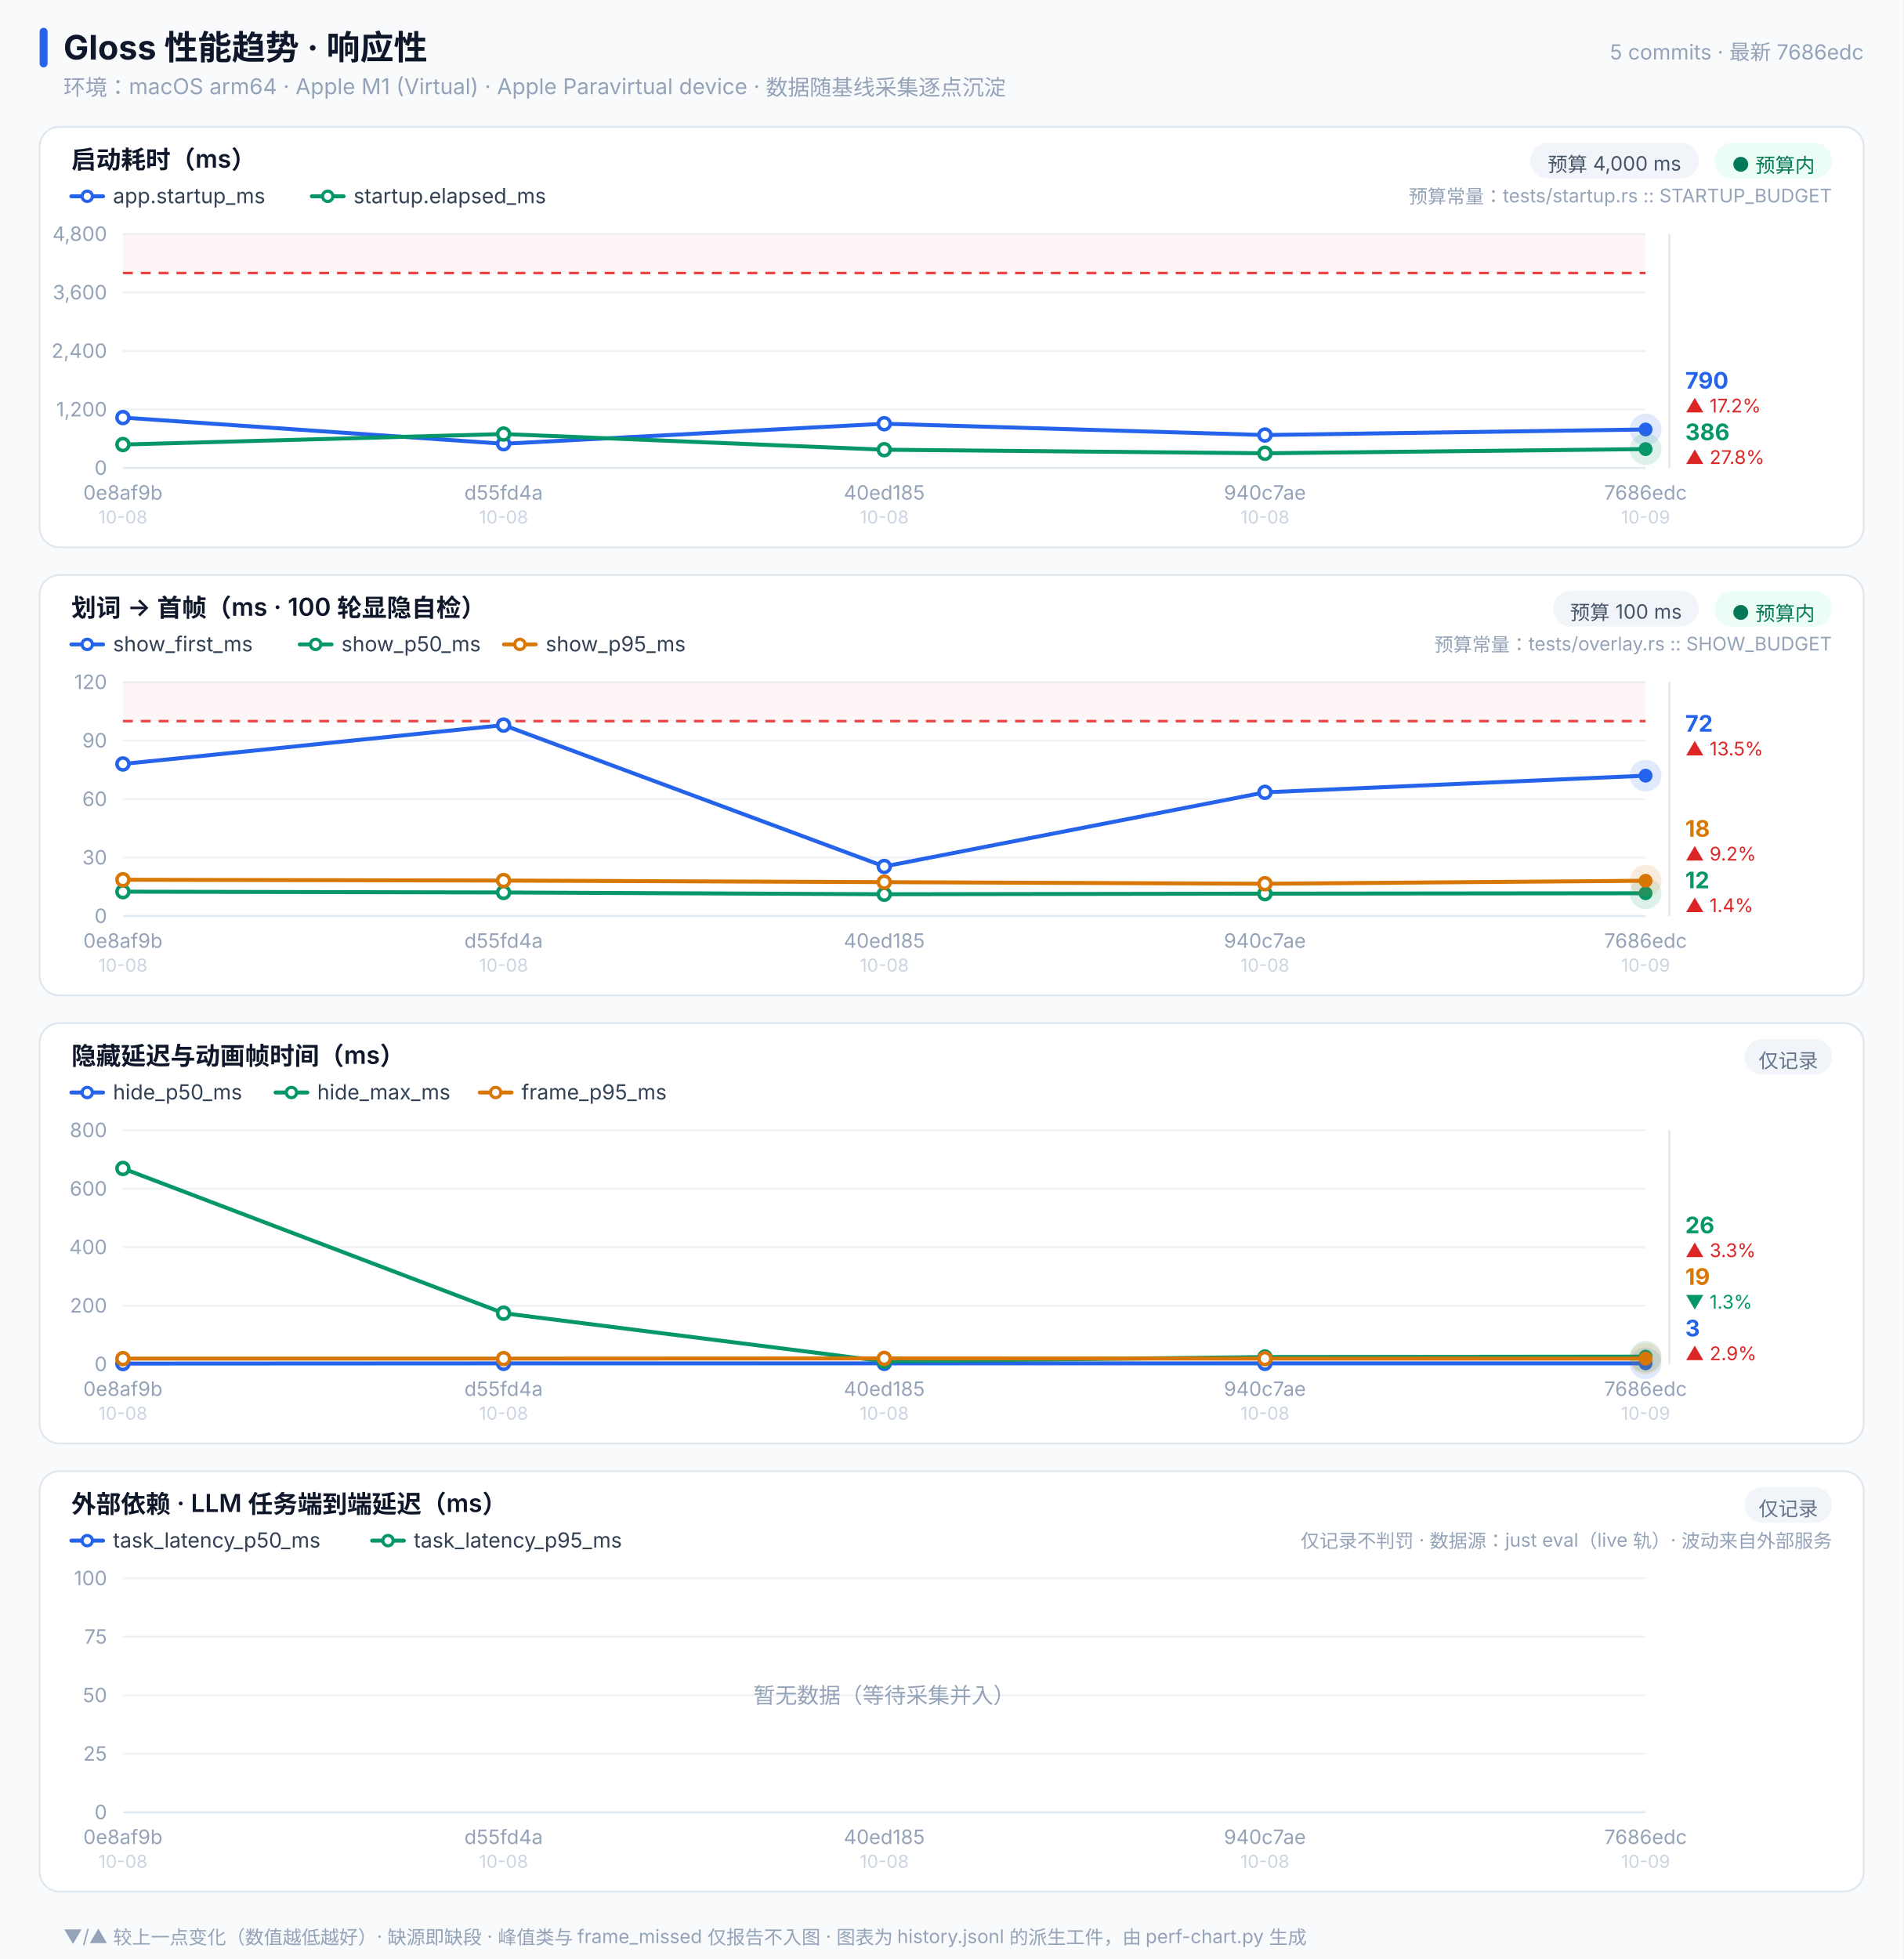
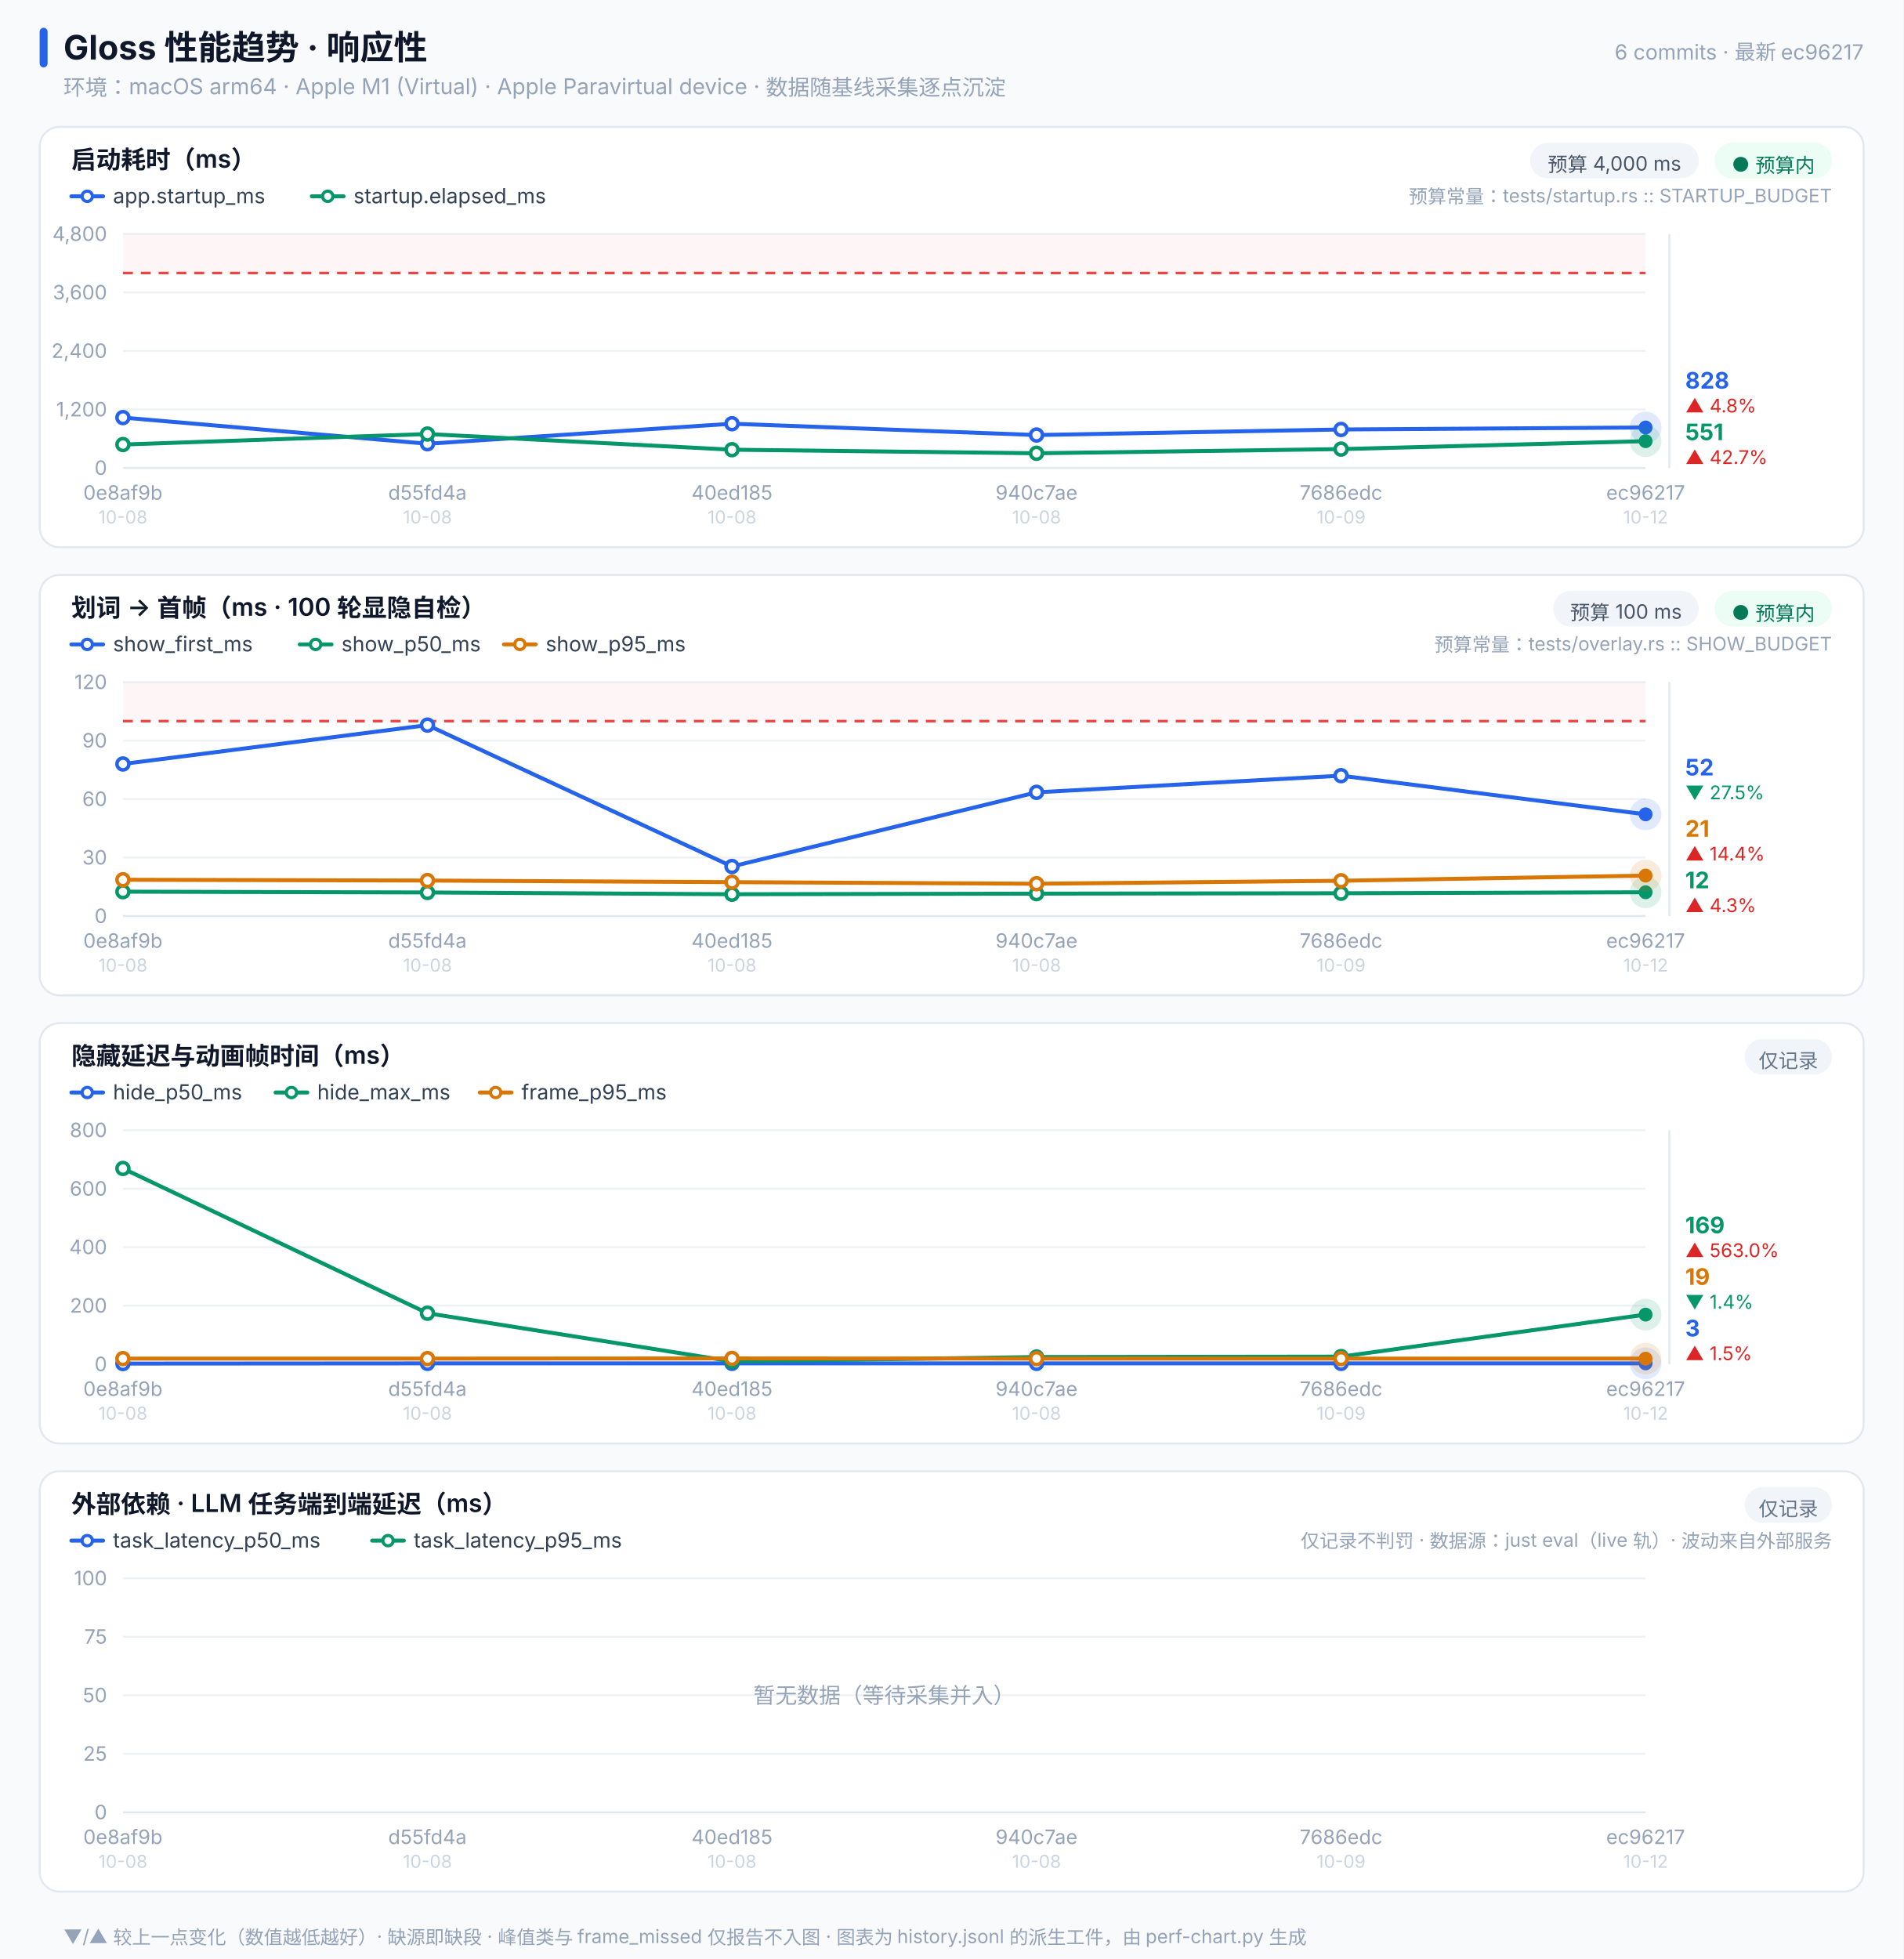
<svg xmlns="http://www.w3.org/2000/svg" width="960" height="988" viewBox="0 0 960 988" font-family="-apple-system,'PingFang SC','Helvetica Neue',sans-serif">
  <rect x="0.0" y="0.0" width="960.0" height="988" fill="#f8fafc" rx="0" />
  <rect x="20.0" y="14.0" width="4.0" height="20" fill="#2563eb" rx="2" />
  <text x="32.0" y="30.0" font-size="17" fill="#0f172a" font-weight="700" text-anchor="start">Gloss 性能趋势 · 响应性</text>
  <text x="32.0" y="48.0" font-size="11" fill="#94a3b8" font-weight="400" text-anchor="start">环境：macOS arm64 · Apple M1 (Virtual) · Apple Paravirtual device · 数据随基线采集逐点沉淀</text>
-   <text x="940.0" y="30.0" font-size="10.5" fill="#94a3b8" font-weight="400" text-anchor="end">5 commits · 最新 7686edc</text>
+   <text x="940.0" y="30.0" font-size="10.5" fill="#94a3b8" font-weight="400" text-anchor="end">6 commits · 最新 ec96217</text>
  <rect x="20.0" y="64.0" width="920.0" height="212" fill="#ffffff" rx="10" stroke="#e2e8f0" />
  <text x="36.0" y="85.0" font-size="12.5" fill="#0f172a" font-weight="600" text-anchor="start">启动耗时（ms）</text>
  <rect x="864.8" y="72.0" width="59.2" height="18" fill="#ecfdf5" rx="9" />
  <text x="894.4" y="86.5" font-size="10" fill="#047857" font-weight="400" text-anchor="middle">● 预算内</text>
  <rect x="771.8" y="72.0" width="85.0" height="18" fill="#f1f5f9" rx="9" />
  <text x="814.3" y="86.5" font-size="10" fill="#475569" font-weight="400" text-anchor="middle">预算 4,000 ms</text>
  <line x1="36.0" y1="99.0" x2="52.0" y2="99.0" stroke="#2563eb" stroke-width="2" stroke-linecap="round" />
  <circle cx="44.0" cy="99.0" r="2.6" fill="#ffffff" stroke="#2563eb" stroke-width="1.6" />
  <text x="57.0" y="102.5" font-size="10.5" fill="#334155" font-weight="400" text-anchor="start">app.startup_ms</text>
  <line x1="157.3" y1="99.0" x2="173.3" y2="99.0" stroke="#059669" stroke-width="2" stroke-linecap="round" />
  <circle cx="165.3" cy="99.0" r="2.6" fill="#ffffff" stroke="#059669" stroke-width="1.6" />
  <text x="178.3" y="102.5" font-size="10.5" fill="#334155" font-weight="400" text-anchor="start">startup.elapsed_ms</text>
  <text x="924.0" y="102.5" font-size="9.5" fill="#94a3b8" font-weight="400" text-anchor="end">预算常量：tests/startup.rs :: STARTUP_BUDGET</text>
  <line x1="62.0" y1="236.0" x2="830.0" y2="236.0" stroke="#e2e8f0" stroke-width="1" />
  <text x="54.0" y="239.5" font-size="10" fill="#94a3b8" font-weight="400" text-anchor="end">0</text>
  <line x1="62.0" y1="206.5" x2="830.0" y2="206.5" stroke="#eef2f6" stroke-width="1" />
  <text x="54.0" y="210.0" font-size="10" fill="#94a3b8" font-weight="400" text-anchor="end">1,200</text>
  <line x1="62.0" y1="177.0" x2="830.0" y2="177.0" stroke="#eef2f6" stroke-width="1" />
  <text x="54.0" y="180.5" font-size="10" fill="#94a3b8" font-weight="400" text-anchor="end">2,400</text>
  <line x1="62.0" y1="147.5" x2="830.0" y2="147.5" stroke="#eef2f6" stroke-width="1" />
  <text x="54.0" y="151.0" font-size="10" fill="#94a3b8" font-weight="400" text-anchor="end">3,600</text>
  <line x1="62.0" y1="118.0" x2="830.0" y2="118.0" stroke="#eef2f6" stroke-width="1" />
  <text x="54.0" y="121.5" font-size="10" fill="#94a3b8" font-weight="400" text-anchor="end">4,800</text>
  <rect x="62.0" y="118.0" width="768.0" height="19.7" fill="#ef4444" fill-opacity="0.05" rx="0" />
  <line x1="62.0" y1="137.7" x2="830.0" y2="137.7" stroke="#ef4444" stroke-width="1.3" stroke-dasharray="5 4" />
-   <polyline points="62.0,210.6 254.0,223.8 446.0,213.7 638.0,219.4 830.0,216.6" fill="none" stroke="#2563eb" stroke-width="2" stroke-linejoin="round" stroke-linecap="round" />
+   <polyline points="62.0,210.6 215.6,223.8 369.2,213.7 522.8,219.4 676.4,216.6 830.0,215.6" fill="none" stroke="#2563eb" stroke-width="2" stroke-linejoin="round" stroke-linecap="round" />
  <circle cx="62.0" cy="210.6" r="3" fill="#ffffff" stroke="#2563eb" stroke-width="1.8" />
-   <circle cx="254.0" cy="223.8" r="3" fill="#ffffff" stroke="#2563eb" stroke-width="1.8" />
-   <circle cx="446.0" cy="213.7" r="3" fill="#ffffff" stroke="#2563eb" stroke-width="1.8" />
-   <circle cx="638.0" cy="219.4" r="3" fill="#ffffff" stroke="#2563eb" stroke-width="1.8" />
-   <circle cx="830.0" cy="216.6" r="8" fill="#2563eb" opacity="0.14" />
-   <circle cx="830.0" cy="216.6" r="3.5" fill="#2563eb" />
-   <polyline points="62.0,224.2 254.0,218.9 446.0,226.8 638.0,228.6 830.0,226.5" fill="none" stroke="#059669" stroke-width="2" stroke-linejoin="round" stroke-linecap="round" />
+   <circle cx="215.6" cy="223.8" r="3" fill="#ffffff" stroke="#2563eb" stroke-width="1.8" />
+   <circle cx="369.2" cy="213.7" r="3" fill="#ffffff" stroke="#2563eb" stroke-width="1.8" />
+   <circle cx="522.8" cy="219.4" r="3" fill="#ffffff" stroke="#2563eb" stroke-width="1.8" />
+   <circle cx="676.4" cy="216.6" r="3" fill="#ffffff" stroke="#2563eb" stroke-width="1.8" />
+   <circle cx="830.0" cy="215.6" r="8" fill="#2563eb" opacity="0.14" />
+   <circle cx="830.0" cy="215.6" r="3.5" fill="#2563eb" />
+   <polyline points="62.0,224.2 215.6,218.9 369.2,226.8 522.8,228.6 676.4,226.5 830.0,222.5" fill="none" stroke="#059669" stroke-width="2" stroke-linejoin="round" stroke-linecap="round" />
  <circle cx="62.0" cy="224.2" r="3" fill="#ffffff" stroke="#059669" stroke-width="1.8" />
-   <circle cx="254.0" cy="218.9" r="3" fill="#ffffff" stroke="#059669" stroke-width="1.8" />
-   <circle cx="446.0" cy="226.8" r="3" fill="#ffffff" stroke="#059669" stroke-width="1.8" />
-   <circle cx="638.0" cy="228.6" r="3" fill="#ffffff" stroke="#059669" stroke-width="1.8" />
-   <circle cx="830.0" cy="226.5" r="8" fill="#059669" opacity="0.14" />
-   <circle cx="830.0" cy="226.5" r="3.5" fill="#059669" />
+   <circle cx="215.6" cy="218.9" r="3" fill="#ffffff" stroke="#059669" stroke-width="1.8" />
+   <circle cx="369.2" cy="226.8" r="3" fill="#ffffff" stroke="#059669" stroke-width="1.8" />
+   <circle cx="522.8" cy="228.6" r="3" fill="#ffffff" stroke="#059669" stroke-width="1.8" />
+   <circle cx="676.4" cy="226.5" r="3" fill="#ffffff" stroke="#059669" stroke-width="1.8" />
+   <circle cx="830.0" cy="222.5" r="8" fill="#059669" opacity="0.14" />
+   <circle cx="830.0" cy="222.5" r="3.5" fill="#059669" />
  <line x1="842.0" y1="118.0" x2="842.0" y2="236.0" stroke="#e2e8f0" stroke-width="1" />
-   <text x="850.0" y="196.0" font-size="11.5" fill="#2563eb" font-weight="700" text-anchor="start">790</text>
-   <text x="850.0" y="208.0" font-size="9.5" fill="#dc2626" font-weight="400" text-anchor="start">▲ 17.2%</text>
-   <text x="850.0" y="222.0" font-size="11.5" fill="#059669" font-weight="700" text-anchor="start">386</text>
-   <text x="850.0" y="234.0" font-size="9.5" fill="#dc2626" font-weight="400" text-anchor="start">▲ 27.8%</text>
+   <text x="850.0" y="196.0" font-size="11.5" fill="#2563eb" font-weight="700" text-anchor="start">828</text>
+   <text x="850.0" y="208.0" font-size="9.5" fill="#dc2626" font-weight="400" text-anchor="start">▲ 4.8%</text>
+   <text x="850.0" y="222.0" font-size="11.5" fill="#059669" font-weight="700" text-anchor="start">551</text>
+   <text x="850.0" y="234.0" font-size="9.5" fill="#dc2626" font-weight="400" text-anchor="start">▲ 42.7%</text>
  <text x="62.0" y="252.0" font-size="10" fill="#94a3b8" font-weight="400" text-anchor="middle">0e8af9b</text>
  <text x="62.0" y="264.0" font-size="9" fill="#cbd5e1" font-weight="400" text-anchor="middle">10-08</text>
-   <text x="254.0" y="252.0" font-size="10" fill="#94a3b8" font-weight="400" text-anchor="middle">d55fd4a</text>
-   <text x="254.0" y="264.0" font-size="9" fill="#cbd5e1" font-weight="400" text-anchor="middle">10-08</text>
-   <text x="446.0" y="252.0" font-size="10" fill="#94a3b8" font-weight="400" text-anchor="middle">40ed185</text>
-   <text x="446.0" y="264.0" font-size="9" fill="#cbd5e1" font-weight="400" text-anchor="middle">10-08</text>
-   <text x="638.0" y="252.0" font-size="10" fill="#94a3b8" font-weight="400" text-anchor="middle">940c7ae</text>
-   <text x="638.0" y="264.0" font-size="9" fill="#cbd5e1" font-weight="400" text-anchor="middle">10-08</text>
-   <text x="830.0" y="252.0" font-size="10" fill="#94a3b8" font-weight="400" text-anchor="middle">7686edc</text>
-   <text x="830.0" y="264.0" font-size="9" fill="#cbd5e1" font-weight="400" text-anchor="middle">10-09</text>
+   <text x="215.6" y="252.0" font-size="10" fill="#94a3b8" font-weight="400" text-anchor="middle">d55fd4a</text>
+   <text x="215.6" y="264.0" font-size="9" fill="#cbd5e1" font-weight="400" text-anchor="middle">10-08</text>
+   <text x="369.2" y="252.0" font-size="10" fill="#94a3b8" font-weight="400" text-anchor="middle">40ed185</text>
+   <text x="369.2" y="264.0" font-size="9" fill="#cbd5e1" font-weight="400" text-anchor="middle">10-08</text>
+   <text x="522.8" y="252.0" font-size="10" fill="#94a3b8" font-weight="400" text-anchor="middle">940c7ae</text>
+   <text x="522.8" y="264.0" font-size="9" fill="#cbd5e1" font-weight="400" text-anchor="middle">10-08</text>
+   <text x="676.4" y="252.0" font-size="10" fill="#94a3b8" font-weight="400" text-anchor="middle">7686edc</text>
+   <text x="676.4" y="264.0" font-size="9" fill="#cbd5e1" font-weight="400" text-anchor="middle">10-09</text>
+   <text x="830.0" y="252.0" font-size="10" fill="#94a3b8" font-weight="400" text-anchor="middle">ec96217</text>
+   <text x="830.0" y="264.0" font-size="9" fill="#cbd5e1" font-weight="400" text-anchor="middle">10-12</text>
  <rect x="20.0" y="290.0" width="920.0" height="212" fill="#ffffff" rx="10" stroke="#e2e8f0" />
  <text x="36.0" y="311.0" font-size="12.5" fill="#0f172a" font-weight="600" text-anchor="start">划词 → 首帧（ms · 100 轮显隐自检）</text>
  <rect x="864.8" y="298.0" width="59.2" height="18" fill="#ecfdf5" rx="9" />
  <text x="894.4" y="312.5" font-size="10" fill="#047857" font-weight="400" text-anchor="middle">● 预算内</text>
  <rect x="783.4" y="298.0" width="73.4" height="18" fill="#f1f5f9" rx="9" />
  <text x="820.1" y="312.5" font-size="10" fill="#475569" font-weight="400" text-anchor="middle">预算 100 ms</text>
  <line x1="36.0" y1="325.0" x2="52.0" y2="325.0" stroke="#2563eb" stroke-width="2" stroke-linecap="round" />
  <circle cx="44.0" cy="325.0" r="2.6" fill="#ffffff" stroke="#2563eb" stroke-width="1.6" />
  <text x="57.0" y="328.5" font-size="10.5" fill="#334155" font-weight="400" text-anchor="start">show_first_ms</text>
  <line x1="151.2" y1="325.0" x2="167.2" y2="325.0" stroke="#059669" stroke-width="2" stroke-linecap="round" />
  <circle cx="159.2" cy="325.0" r="2.6" fill="#ffffff" stroke="#059669" stroke-width="1.6" />
  <text x="172.2" y="328.5" font-size="10.5" fill="#334155" font-weight="400" text-anchor="start">show_p50_ms</text>
  <line x1="254.2" y1="325.0" x2="270.2" y2="325.0" stroke="#d97706" stroke-width="2" stroke-linecap="round" />
  <circle cx="262.2" cy="325.0" r="2.6" fill="#ffffff" stroke="#d97706" stroke-width="1.6" />
  <text x="275.2" y="328.5" font-size="10.5" fill="#334155" font-weight="400" text-anchor="start">show_p95_ms</text>
  <text x="924.0" y="328.5" font-size="9.5" fill="#94a3b8" font-weight="400" text-anchor="end">预算常量：tests/overlay.rs :: SHOW_BUDGET</text>
  <line x1="62.0" y1="462.0" x2="830.0" y2="462.0" stroke="#e2e8f0" stroke-width="1" />
  <text x="54.0" y="465.5" font-size="10" fill="#94a3b8" font-weight="400" text-anchor="end">0</text>
  <line x1="62.0" y1="432.5" x2="830.0" y2="432.5" stroke="#eef2f6" stroke-width="1" />
  <text x="54.0" y="436.0" font-size="10" fill="#94a3b8" font-weight="400" text-anchor="end">30</text>
  <line x1="62.0" y1="403.0" x2="830.0" y2="403.0" stroke="#eef2f6" stroke-width="1" />
  <text x="54.0" y="406.5" font-size="10" fill="#94a3b8" font-weight="400" text-anchor="end">60</text>
  <line x1="62.0" y1="373.5" x2="830.0" y2="373.5" stroke="#eef2f6" stroke-width="1" />
  <text x="54.0" y="377.0" font-size="10" fill="#94a3b8" font-weight="400" text-anchor="end">90</text>
  <line x1="62.0" y1="344.0" x2="830.0" y2="344.0" stroke="#eef2f6" stroke-width="1" />
  <text x="54.0" y="347.5" font-size="10" fill="#94a3b8" font-weight="400" text-anchor="end">120</text>
  <rect x="62.0" y="344.0" width="768.0" height="19.7" fill="#ef4444" fill-opacity="0.05" rx="0" />
  <line x1="62.0" y1="363.7" x2="830.0" y2="363.7" stroke="#ef4444" stroke-width="1.3" stroke-dasharray="5 4" />
-   <polyline points="62.0,385.3 254.0,365.7 446.0,437.0 638.0,399.6 830.0,391.2" fill="none" stroke="#2563eb" stroke-width="2" stroke-linejoin="round" stroke-linecap="round" />
+   <polyline points="62.0,385.3 215.6,365.7 369.2,437.0 522.8,399.6 676.4,391.2 830.0,410.7" fill="none" stroke="#2563eb" stroke-width="2" stroke-linejoin="round" stroke-linecap="round" />
  <circle cx="62.0" cy="385.3" r="3" fill="#ffffff" stroke="#2563eb" stroke-width="1.8" />
-   <circle cx="254.0" cy="365.7" r="3" fill="#ffffff" stroke="#2563eb" stroke-width="1.8" />
-   <circle cx="446.0" cy="437.0" r="3" fill="#ffffff" stroke="#2563eb" stroke-width="1.8" />
-   <circle cx="638.0" cy="399.6" r="3" fill="#ffffff" stroke="#2563eb" stroke-width="1.8" />
-   <circle cx="830.0" cy="391.2" r="8" fill="#2563eb" opacity="0.14" />
-   <circle cx="830.0" cy="391.2" r="3.5" fill="#2563eb" />
-   <polyline points="62.0,449.7 254.0,450.1 446.0,451.0 638.0,450.7 830.0,450.5" fill="none" stroke="#059669" stroke-width="2" stroke-linejoin="round" stroke-linecap="round" />
+   <circle cx="215.6" cy="365.7" r="3" fill="#ffffff" stroke="#2563eb" stroke-width="1.8" />
+   <circle cx="369.2" cy="437.0" r="3" fill="#ffffff" stroke="#2563eb" stroke-width="1.8" />
+   <circle cx="522.8" cy="399.6" r="3" fill="#ffffff" stroke="#2563eb" stroke-width="1.8" />
+   <circle cx="676.4" cy="391.2" r="3" fill="#ffffff" stroke="#2563eb" stroke-width="1.8" />
+   <circle cx="830.0" cy="410.7" r="8" fill="#2563eb" opacity="0.14" />
+   <circle cx="830.0" cy="410.7" r="3.5" fill="#2563eb" />
+   <polyline points="62.0,449.7 215.6,450.1 369.2,451.0 522.8,450.7 676.4,450.5 830.0,450.0" fill="none" stroke="#059669" stroke-width="2" stroke-linejoin="round" stroke-linecap="round" />
  <circle cx="62.0" cy="449.7" r="3" fill="#ffffff" stroke="#059669" stroke-width="1.8" />
-   <circle cx="254.0" cy="450.1" r="3" fill="#ffffff" stroke="#059669" stroke-width="1.8" />
-   <circle cx="446.0" cy="451.0" r="3" fill="#ffffff" stroke="#059669" stroke-width="1.8" />
-   <circle cx="638.0" cy="450.7" r="3" fill="#ffffff" stroke="#059669" stroke-width="1.8" />
-   <circle cx="830.0" cy="450.5" r="8" fill="#059669" opacity="0.14" />
-   <circle cx="830.0" cy="450.5" r="3.5" fill="#059669" />
-   <polyline points="62.0,443.7 254.0,444.1 446.0,444.9 638.0,445.7 830.0,444.2" fill="none" stroke="#d97706" stroke-width="2" stroke-linejoin="round" stroke-linecap="round" />
+   <circle cx="215.6" cy="450.1" r="3" fill="#ffffff" stroke="#059669" stroke-width="1.8" />
+   <circle cx="369.2" cy="451.0" r="3" fill="#ffffff" stroke="#059669" stroke-width="1.8" />
+   <circle cx="522.8" cy="450.7" r="3" fill="#ffffff" stroke="#059669" stroke-width="1.8" />
+   <circle cx="676.4" cy="450.5" r="3" fill="#ffffff" stroke="#059669" stroke-width="1.8" />
+   <circle cx="830.0" cy="450.0" r="8" fill="#059669" opacity="0.14" />
+   <circle cx="830.0" cy="450.0" r="3.5" fill="#059669" />
+   <polyline points="62.0,443.7 215.6,444.1 369.2,444.9 522.8,445.7 676.4,444.2 830.0,441.6" fill="none" stroke="#d97706" stroke-width="2" stroke-linejoin="round" stroke-linecap="round" />
  <circle cx="62.0" cy="443.7" r="3" fill="#ffffff" stroke="#d97706" stroke-width="1.8" />
-   <circle cx="254.0" cy="444.1" r="3" fill="#ffffff" stroke="#d97706" stroke-width="1.8" />
-   <circle cx="446.0" cy="444.9" r="3" fill="#ffffff" stroke="#d97706" stroke-width="1.8" />
-   <circle cx="638.0" cy="445.7" r="3" fill="#ffffff" stroke="#d97706" stroke-width="1.8" />
-   <circle cx="830.0" cy="444.2" r="8" fill="#d97706" opacity="0.14" />
-   <circle cx="830.0" cy="444.2" r="3.5" fill="#d97706" />
+   <circle cx="215.6" cy="444.1" r="3" fill="#ffffff" stroke="#d97706" stroke-width="1.8" />
+   <circle cx="369.2" cy="444.9" r="3" fill="#ffffff" stroke="#d97706" stroke-width="1.8" />
+   <circle cx="522.8" cy="445.7" r="3" fill="#ffffff" stroke="#d97706" stroke-width="1.8" />
+   <circle cx="676.4" cy="444.2" r="3" fill="#ffffff" stroke="#d97706" stroke-width="1.8" />
+   <circle cx="830.0" cy="441.6" r="8" fill="#d97706" opacity="0.14" />
+   <circle cx="830.0" cy="441.6" r="3.5" fill="#d97706" />
  <line x1="842.0" y1="344.0" x2="842.0" y2="462.0" stroke="#e2e8f0" stroke-width="1" />
-   <text x="850.0" y="369.0" font-size="11.5" fill="#2563eb" font-weight="700" text-anchor="start">72</text>
-   <text x="850.0" y="381.0" font-size="9.5" fill="#dc2626" font-weight="400" text-anchor="start">▲ 13.5%</text>
-   <text x="850.0" y="422.0" font-size="11.5" fill="#d97706" font-weight="700" text-anchor="start">18</text>
-   <text x="850.0" y="434.0" font-size="9.5" fill="#dc2626" font-weight="400" text-anchor="start">▲ 9.2%</text>
+   <text x="850.0" y="391.1" font-size="11.5" fill="#2563eb" font-weight="700" text-anchor="start">52</text>
+   <text x="850.0" y="403.1" font-size="9.5" fill="#059669" font-weight="400" text-anchor="start">▼ 27.5%</text>
+   <text x="850.0" y="422.0" font-size="11.5" fill="#d97706" font-weight="700" text-anchor="start">21</text>
+   <text x="850.0" y="434.0" font-size="9.5" fill="#dc2626" font-weight="400" text-anchor="start">▲ 14.4%</text>
  <text x="850.0" y="448.0" font-size="11.5" fill="#059669" font-weight="700" text-anchor="start">12</text>
-   <text x="850.0" y="460.0" font-size="9.5" fill="#dc2626" font-weight="400" text-anchor="start">▲ 1.4%</text>
+   <text x="850.0" y="460.0" font-size="9.5" fill="#dc2626" font-weight="400" text-anchor="start">▲ 4.3%</text>
  <text x="62.0" y="478.0" font-size="10" fill="#94a3b8" font-weight="400" text-anchor="middle">0e8af9b</text>
  <text x="62.0" y="490.0" font-size="9" fill="#cbd5e1" font-weight="400" text-anchor="middle">10-08</text>
-   <text x="254.0" y="478.0" font-size="10" fill="#94a3b8" font-weight="400" text-anchor="middle">d55fd4a</text>
-   <text x="254.0" y="490.0" font-size="9" fill="#cbd5e1" font-weight="400" text-anchor="middle">10-08</text>
-   <text x="446.0" y="478.0" font-size="10" fill="#94a3b8" font-weight="400" text-anchor="middle">40ed185</text>
-   <text x="446.0" y="490.0" font-size="9" fill="#cbd5e1" font-weight="400" text-anchor="middle">10-08</text>
-   <text x="638.0" y="478.0" font-size="10" fill="#94a3b8" font-weight="400" text-anchor="middle">940c7ae</text>
-   <text x="638.0" y="490.0" font-size="9" fill="#cbd5e1" font-weight="400" text-anchor="middle">10-08</text>
-   <text x="830.0" y="478.0" font-size="10" fill="#94a3b8" font-weight="400" text-anchor="middle">7686edc</text>
-   <text x="830.0" y="490.0" font-size="9" fill="#cbd5e1" font-weight="400" text-anchor="middle">10-09</text>
+   <text x="215.6" y="478.0" font-size="10" fill="#94a3b8" font-weight="400" text-anchor="middle">d55fd4a</text>
+   <text x="215.6" y="490.0" font-size="9" fill="#cbd5e1" font-weight="400" text-anchor="middle">10-08</text>
+   <text x="369.2" y="478.0" font-size="10" fill="#94a3b8" font-weight="400" text-anchor="middle">40ed185</text>
+   <text x="369.2" y="490.0" font-size="9" fill="#cbd5e1" font-weight="400" text-anchor="middle">10-08</text>
+   <text x="522.8" y="478.0" font-size="10" fill="#94a3b8" font-weight="400" text-anchor="middle">940c7ae</text>
+   <text x="522.8" y="490.0" font-size="9" fill="#cbd5e1" font-weight="400" text-anchor="middle">10-08</text>
+   <text x="676.4" y="478.0" font-size="10" fill="#94a3b8" font-weight="400" text-anchor="middle">7686edc</text>
+   <text x="676.4" y="490.0" font-size="9" fill="#cbd5e1" font-weight="400" text-anchor="middle">10-09</text>
+   <text x="830.0" y="478.0" font-size="10" fill="#94a3b8" font-weight="400" text-anchor="middle">ec96217</text>
+   <text x="830.0" y="490.0" font-size="9" fill="#cbd5e1" font-weight="400" text-anchor="middle">10-12</text>
  <rect x="20.0" y="516.0" width="920.0" height="212" fill="#ffffff" rx="10" stroke="#e2e8f0" />
  <text x="36.0" y="537.0" font-size="12.5" fill="#0f172a" font-weight="600" text-anchor="start">隐藏延迟与动画帧时间（ms）</text>
  <rect x="880.0" y="524.0" width="44.0" height="18" fill="#f1f5f9" rx="9" />
  <text x="902.0" y="538.5" font-size="10" fill="#64748b" font-weight="400" text-anchor="middle">仅记录</text>
  <line x1="36.0" y1="551.0" x2="52.0" y2="551.0" stroke="#2563eb" stroke-width="2" stroke-linecap="round" />
  <circle cx="44.0" cy="551.0" r="2.6" fill="#ffffff" stroke="#2563eb" stroke-width="1.6" />
  <text x="57.0" y="554.5" font-size="10.5" fill="#334155" font-weight="400" text-anchor="start">hide_p50_ms</text>
  <line x1="139.0" y1="551.0" x2="155.0" y2="551.0" stroke="#059669" stroke-width="2" stroke-linecap="round" />
  <circle cx="147.0" cy="551.0" r="2.6" fill="#ffffff" stroke="#059669" stroke-width="1.6" />
  <text x="160.0" y="554.5" font-size="10.5" fill="#334155" font-weight="400" text-anchor="start">hide_max_ms</text>
  <line x1="242.0" y1="551.0" x2="258.0" y2="551.0" stroke="#d97706" stroke-width="2" stroke-linecap="round" />
  <circle cx="250.0" cy="551.0" r="2.6" fill="#ffffff" stroke="#d97706" stroke-width="1.6" />
  <text x="263.0" y="554.5" font-size="10.5" fill="#334155" font-weight="400" text-anchor="start">frame_p95_ms</text>
  <line x1="62.0" y1="688.0" x2="830.0" y2="688.0" stroke="#e2e8f0" stroke-width="1" />
  <text x="54.0" y="691.5" font-size="10" fill="#94a3b8" font-weight="400" text-anchor="end">0</text>
  <line x1="62.0" y1="658.5" x2="830.0" y2="658.5" stroke="#eef2f6" stroke-width="1" />
  <text x="54.0" y="662.0" font-size="10" fill="#94a3b8" font-weight="400" text-anchor="end">200</text>
  <line x1="62.0" y1="629.0" x2="830.0" y2="629.0" stroke="#eef2f6" stroke-width="1" />
  <text x="54.0" y="632.5" font-size="10" fill="#94a3b8" font-weight="400" text-anchor="end">400</text>
  <line x1="62.0" y1="599.5" x2="830.0" y2="599.5" stroke="#eef2f6" stroke-width="1" />
  <text x="54.0" y="603.0" font-size="10" fill="#94a3b8" font-weight="400" text-anchor="end">600</text>
  <line x1="62.0" y1="570.0" x2="830.0" y2="570.0" stroke="#eef2f6" stroke-width="1" />
  <text x="54.0" y="573.5" font-size="10" fill="#94a3b8" font-weight="400" text-anchor="end">800</text>
-   <polyline points="62.0,687.7 254.0,687.6 446.0,687.6 638.0,687.6 830.0,687.6" fill="none" stroke="#2563eb" stroke-width="2" stroke-linejoin="round" stroke-linecap="round" />
+   <polyline points="62.0,687.7 215.6,687.6 369.2,687.6 522.8,687.6 676.4,687.6 830.0,687.6" fill="none" stroke="#2563eb" stroke-width="2" stroke-linejoin="round" stroke-linecap="round" />
  <circle cx="62.0" cy="687.7" r="3" fill="#ffffff" stroke="#2563eb" stroke-width="1.8" />
-   <circle cx="254.0" cy="687.6" r="3" fill="#ffffff" stroke="#2563eb" stroke-width="1.8" />
-   <circle cx="446.0" cy="687.6" r="3" fill="#ffffff" stroke="#2563eb" stroke-width="1.8" />
-   <circle cx="638.0" cy="687.6" r="3" fill="#ffffff" stroke="#2563eb" stroke-width="1.8" />
+   <circle cx="215.6" cy="687.6" r="3" fill="#ffffff" stroke="#2563eb" stroke-width="1.8" />
+   <circle cx="369.2" cy="687.6" r="3" fill="#ffffff" stroke="#2563eb" stroke-width="1.8" />
+   <circle cx="522.8" cy="687.6" r="3" fill="#ffffff" stroke="#2563eb" stroke-width="1.8" />
+   <circle cx="676.4" cy="687.6" r="3" fill="#ffffff" stroke="#2563eb" stroke-width="1.8" />
  <circle cx="830.0" cy="687.6" r="8" fill="#2563eb" opacity="0.14" />
  <circle cx="830.0" cy="687.6" r="3.5" fill="#2563eb" />
-   <polyline points="62.0,589.3 254.0,662.3 446.0,686.6 638.0,684.4 830.0,684.2" fill="none" stroke="#059669" stroke-width="2" stroke-linejoin="round" stroke-linecap="round" />
+   <polyline points="62.0,589.3 215.6,662.3 369.2,686.6 522.8,684.4 676.4,684.2 830.0,663.0" fill="none" stroke="#059669" stroke-width="2" stroke-linejoin="round" stroke-linecap="round" />
  <circle cx="62.0" cy="589.3" r="3" fill="#ffffff" stroke="#059669" stroke-width="1.8" />
-   <circle cx="254.0" cy="662.3" r="3" fill="#ffffff" stroke="#059669" stroke-width="1.8" />
-   <circle cx="446.0" cy="686.6" r="3" fill="#ffffff" stroke="#059669" stroke-width="1.8" />
-   <circle cx="638.0" cy="684.4" r="3" fill="#ffffff" stroke="#059669" stroke-width="1.8" />
-   <circle cx="830.0" cy="684.2" r="8" fill="#059669" opacity="0.14" />
-   <circle cx="830.0" cy="684.2" r="3.5" fill="#059669" />
-   <polyline points="62.0,685.2 254.0,685.2 446.0,685.1 638.0,685.2 830.0,685.2" fill="none" stroke="#d97706" stroke-width="2" stroke-linejoin="round" stroke-linecap="round" />
+   <circle cx="215.6" cy="662.3" r="3" fill="#ffffff" stroke="#059669" stroke-width="1.8" />
+   <circle cx="369.2" cy="686.6" r="3" fill="#ffffff" stroke="#059669" stroke-width="1.8" />
+   <circle cx="522.8" cy="684.4" r="3" fill="#ffffff" stroke="#059669" stroke-width="1.8" />
+   <circle cx="676.4" cy="684.2" r="3" fill="#ffffff" stroke="#059669" stroke-width="1.8" />
+   <circle cx="830.0" cy="663.0" r="8" fill="#059669" opacity="0.14" />
+   <circle cx="830.0" cy="663.0" r="3.5" fill="#059669" />
+   <polyline points="62.0,685.2 215.6,685.2 369.2,685.1 522.8,685.2 676.4,685.2 830.0,685.2" fill="none" stroke="#d97706" stroke-width="2" stroke-linejoin="round" stroke-linecap="round" />
  <circle cx="62.0" cy="685.2" r="3" fill="#ffffff" stroke="#d97706" stroke-width="1.8" />
-   <circle cx="254.0" cy="685.2" r="3" fill="#ffffff" stroke="#d97706" stroke-width="1.8" />
-   <circle cx="446.0" cy="685.1" r="3" fill="#ffffff" stroke="#d97706" stroke-width="1.8" />
-   <circle cx="638.0" cy="685.2" r="3" fill="#ffffff" stroke="#d97706" stroke-width="1.8" />
+   <circle cx="215.6" cy="685.2" r="3" fill="#ffffff" stroke="#d97706" stroke-width="1.8" />
+   <circle cx="369.2" cy="685.1" r="3" fill="#ffffff" stroke="#d97706" stroke-width="1.8" />
+   <circle cx="522.8" cy="685.2" r="3" fill="#ffffff" stroke="#d97706" stroke-width="1.8" />
+   <circle cx="676.4" cy="685.2" r="3" fill="#ffffff" stroke="#d97706" stroke-width="1.8" />
  <circle cx="830.0" cy="685.2" r="8" fill="#d97706" opacity="0.14" />
  <circle cx="830.0" cy="685.2" r="3.5" fill="#d97706" />
  <line x1="842.0" y1="570.0" x2="842.0" y2="688.0" stroke="#e2e8f0" stroke-width="1" />
-   <text x="850.0" y="622.0" font-size="11.5" fill="#059669" font-weight="700" text-anchor="start">26</text>
-   <text x="850.0" y="634.0" font-size="9.5" fill="#dc2626" font-weight="400" text-anchor="start">▲ 3.3%</text>
+   <text x="850.0" y="622.0" font-size="11.5" fill="#059669" font-weight="700" text-anchor="start">169</text>
+   <text x="850.0" y="634.0" font-size="9.5" fill="#dc2626" font-weight="400" text-anchor="start">▲ 563.0%</text>
  <text x="850.0" y="648.0" font-size="11.5" fill="#d97706" font-weight="700" text-anchor="start">19</text>
-   <text x="850.0" y="660.0" font-size="9.5" fill="#059669" font-weight="400" text-anchor="start">▼ 1.3%</text>
+   <text x="850.0" y="660.0" font-size="9.5" fill="#059669" font-weight="400" text-anchor="start">▼ 1.4%</text>
  <text x="850.0" y="674.0" font-size="11.5" fill="#2563eb" font-weight="700" text-anchor="start">3</text>
-   <text x="850.0" y="686.0" font-size="9.5" fill="#dc2626" font-weight="400" text-anchor="start">▲ 2.9%</text>
+   <text x="850.0" y="686.0" font-size="9.5" fill="#dc2626" font-weight="400" text-anchor="start">▲ 1.5%</text>
  <text x="62.0" y="704.0" font-size="10" fill="#94a3b8" font-weight="400" text-anchor="middle">0e8af9b</text>
  <text x="62.0" y="716.0" font-size="9" fill="#cbd5e1" font-weight="400" text-anchor="middle">10-08</text>
-   <text x="254.0" y="704.0" font-size="10" fill="#94a3b8" font-weight="400" text-anchor="middle">d55fd4a</text>
-   <text x="254.0" y="716.0" font-size="9" fill="#cbd5e1" font-weight="400" text-anchor="middle">10-08</text>
-   <text x="446.0" y="704.0" font-size="10" fill="#94a3b8" font-weight="400" text-anchor="middle">40ed185</text>
-   <text x="446.0" y="716.0" font-size="9" fill="#cbd5e1" font-weight="400" text-anchor="middle">10-08</text>
-   <text x="638.0" y="704.0" font-size="10" fill="#94a3b8" font-weight="400" text-anchor="middle">940c7ae</text>
-   <text x="638.0" y="716.0" font-size="9" fill="#cbd5e1" font-weight="400" text-anchor="middle">10-08</text>
-   <text x="830.0" y="704.0" font-size="10" fill="#94a3b8" font-weight="400" text-anchor="middle">7686edc</text>
-   <text x="830.0" y="716.0" font-size="9" fill="#cbd5e1" font-weight="400" text-anchor="middle">10-09</text>
+   <text x="215.6" y="704.0" font-size="10" fill="#94a3b8" font-weight="400" text-anchor="middle">d55fd4a</text>
+   <text x="215.6" y="716.0" font-size="9" fill="#cbd5e1" font-weight="400" text-anchor="middle">10-08</text>
+   <text x="369.2" y="704.0" font-size="10" fill="#94a3b8" font-weight="400" text-anchor="middle">40ed185</text>
+   <text x="369.2" y="716.0" font-size="9" fill="#cbd5e1" font-weight="400" text-anchor="middle">10-08</text>
+   <text x="522.8" y="704.0" font-size="10" fill="#94a3b8" font-weight="400" text-anchor="middle">940c7ae</text>
+   <text x="522.8" y="716.0" font-size="9" fill="#cbd5e1" font-weight="400" text-anchor="middle">10-08</text>
+   <text x="676.4" y="704.0" font-size="10" fill="#94a3b8" font-weight="400" text-anchor="middle">7686edc</text>
+   <text x="676.4" y="716.0" font-size="9" fill="#cbd5e1" font-weight="400" text-anchor="middle">10-09</text>
+   <text x="830.0" y="704.0" font-size="10" fill="#94a3b8" font-weight="400" text-anchor="middle">ec96217</text>
+   <text x="830.0" y="716.0" font-size="9" fill="#cbd5e1" font-weight="400" text-anchor="middle">10-12</text>
  <rect x="20.0" y="742.0" width="920.0" height="212" fill="#ffffff" rx="10" stroke="#e2e8f0" />
  <text x="36.0" y="763.0" font-size="12.5" fill="#0f172a" font-weight="600" text-anchor="start">外部依赖 · LLM 任务端到端延迟（ms）</text>
  <rect x="880.0" y="750.0" width="44.0" height="18" fill="#f1f5f9" rx="9" />
  <text x="902.0" y="764.5" font-size="10" fill="#64748b" font-weight="400" text-anchor="middle">仅记录</text>
  <line x1="36.0" y1="777.0" x2="52.0" y2="777.0" stroke="#2563eb" stroke-width="2" stroke-linecap="round" />
  <circle cx="44.0" cy="777.0" r="2.6" fill="#ffffff" stroke="#2563eb" stroke-width="1.6" />
  <text x="57.0" y="780.5" font-size="10.5" fill="#334155" font-weight="400" text-anchor="start">task_latency_p50_ms</text>
  <line x1="187.7" y1="777.0" x2="203.7" y2="777.0" stroke="#059669" stroke-width="2" stroke-linecap="round" />
  <circle cx="195.7" cy="777.0" r="2.6" fill="#ffffff" stroke="#059669" stroke-width="1.6" />
  <text x="208.7" y="780.5" font-size="10.5" fill="#334155" font-weight="400" text-anchor="start">task_latency_p95_ms</text>
  <text x="924.0" y="780.5" font-size="9.5" fill="#94a3b8" font-weight="400" text-anchor="end">仅记录不判罚 · 数据源：just eval（live 轨）· 波动来自外部服务</text>
  <line x1="62.0" y1="914.0" x2="830.0" y2="914.0" stroke="#e2e8f0" stroke-width="1" />
  <text x="54.0" y="917.5" font-size="10" fill="#94a3b8" font-weight="400" text-anchor="end">0</text>
  <line x1="62.0" y1="884.5" x2="830.0" y2="884.5" stroke="#eef2f6" stroke-width="1" />
  <text x="54.0" y="888.0" font-size="10" fill="#94a3b8" font-weight="400" text-anchor="end">25</text>
  <line x1="62.0" y1="855.0" x2="830.0" y2="855.0" stroke="#eef2f6" stroke-width="1" />
  <text x="54.0" y="858.5" font-size="10" fill="#94a3b8" font-weight="400" text-anchor="end">50</text>
  <line x1="62.0" y1="825.5" x2="830.0" y2="825.5" stroke="#eef2f6" stroke-width="1" />
  <text x="54.0" y="829.0" font-size="10" fill="#94a3b8" font-weight="400" text-anchor="end">75</text>
  <line x1="62.0" y1="796.0" x2="830.0" y2="796.0" stroke="#eef2f6" stroke-width="1" />
  <text x="54.0" y="799.5" font-size="10" fill="#94a3b8" font-weight="400" text-anchor="end">100</text>
  <text x="446.0" y="859.0" font-size="11" fill="#94a3b8" font-weight="400" text-anchor="middle">暂无数据（等待采集并入）</text>
  <text x="62.0" y="930.0" font-size="10" fill="#94a3b8" font-weight="400" text-anchor="middle">0e8af9b</text>
  <text x="62.0" y="942.0" font-size="9" fill="#cbd5e1" font-weight="400" text-anchor="middle">10-08</text>
-   <text x="254.0" y="930.0" font-size="10" fill="#94a3b8" font-weight="400" text-anchor="middle">d55fd4a</text>
-   <text x="254.0" y="942.0" font-size="9" fill="#cbd5e1" font-weight="400" text-anchor="middle">10-08</text>
-   <text x="446.0" y="930.0" font-size="10" fill="#94a3b8" font-weight="400" text-anchor="middle">40ed185</text>
-   <text x="446.0" y="942.0" font-size="9" fill="#cbd5e1" font-weight="400" text-anchor="middle">10-08</text>
-   <text x="638.0" y="930.0" font-size="10" fill="#94a3b8" font-weight="400" text-anchor="middle">940c7ae</text>
-   <text x="638.0" y="942.0" font-size="9" fill="#cbd5e1" font-weight="400" text-anchor="middle">10-08</text>
-   <text x="830.0" y="930.0" font-size="10" fill="#94a3b8" font-weight="400" text-anchor="middle">7686edc</text>
-   <text x="830.0" y="942.0" font-size="9" fill="#cbd5e1" font-weight="400" text-anchor="middle">10-09</text>
+   <text x="215.6" y="930.0" font-size="10" fill="#94a3b8" font-weight="400" text-anchor="middle">d55fd4a</text>
+   <text x="215.6" y="942.0" font-size="9" fill="#cbd5e1" font-weight="400" text-anchor="middle">10-08</text>
+   <text x="369.2" y="930.0" font-size="10" fill="#94a3b8" font-weight="400" text-anchor="middle">40ed185</text>
+   <text x="369.2" y="942.0" font-size="9" fill="#cbd5e1" font-weight="400" text-anchor="middle">10-08</text>
+   <text x="522.8" y="930.0" font-size="10" fill="#94a3b8" font-weight="400" text-anchor="middle">940c7ae</text>
+   <text x="522.8" y="942.0" font-size="9" fill="#cbd5e1" font-weight="400" text-anchor="middle">10-08</text>
+   <text x="676.4" y="930.0" font-size="10" fill="#94a3b8" font-weight="400" text-anchor="middle">7686edc</text>
+   <text x="676.4" y="942.0" font-size="9" fill="#cbd5e1" font-weight="400" text-anchor="middle">10-09</text>
+   <text x="830.0" y="930.0" font-size="10" fill="#94a3b8" font-weight="400" text-anchor="middle">ec96217</text>
+   <text x="830.0" y="942.0" font-size="9" fill="#cbd5e1" font-weight="400" text-anchor="middle">10-12</text>
  <text x="32.0" y="980.0" font-size="9.5" fill="#94a3b8" font-weight="400" text-anchor="start">▼/▲ 较上一点变化（数值越低越好）· 缺源即缺段 · 峰值类与 frame_missed 仅报告不入图 · 图表为 history.jsonl 的派生工件，由 perf-chart.py 生成</text>
</svg>
